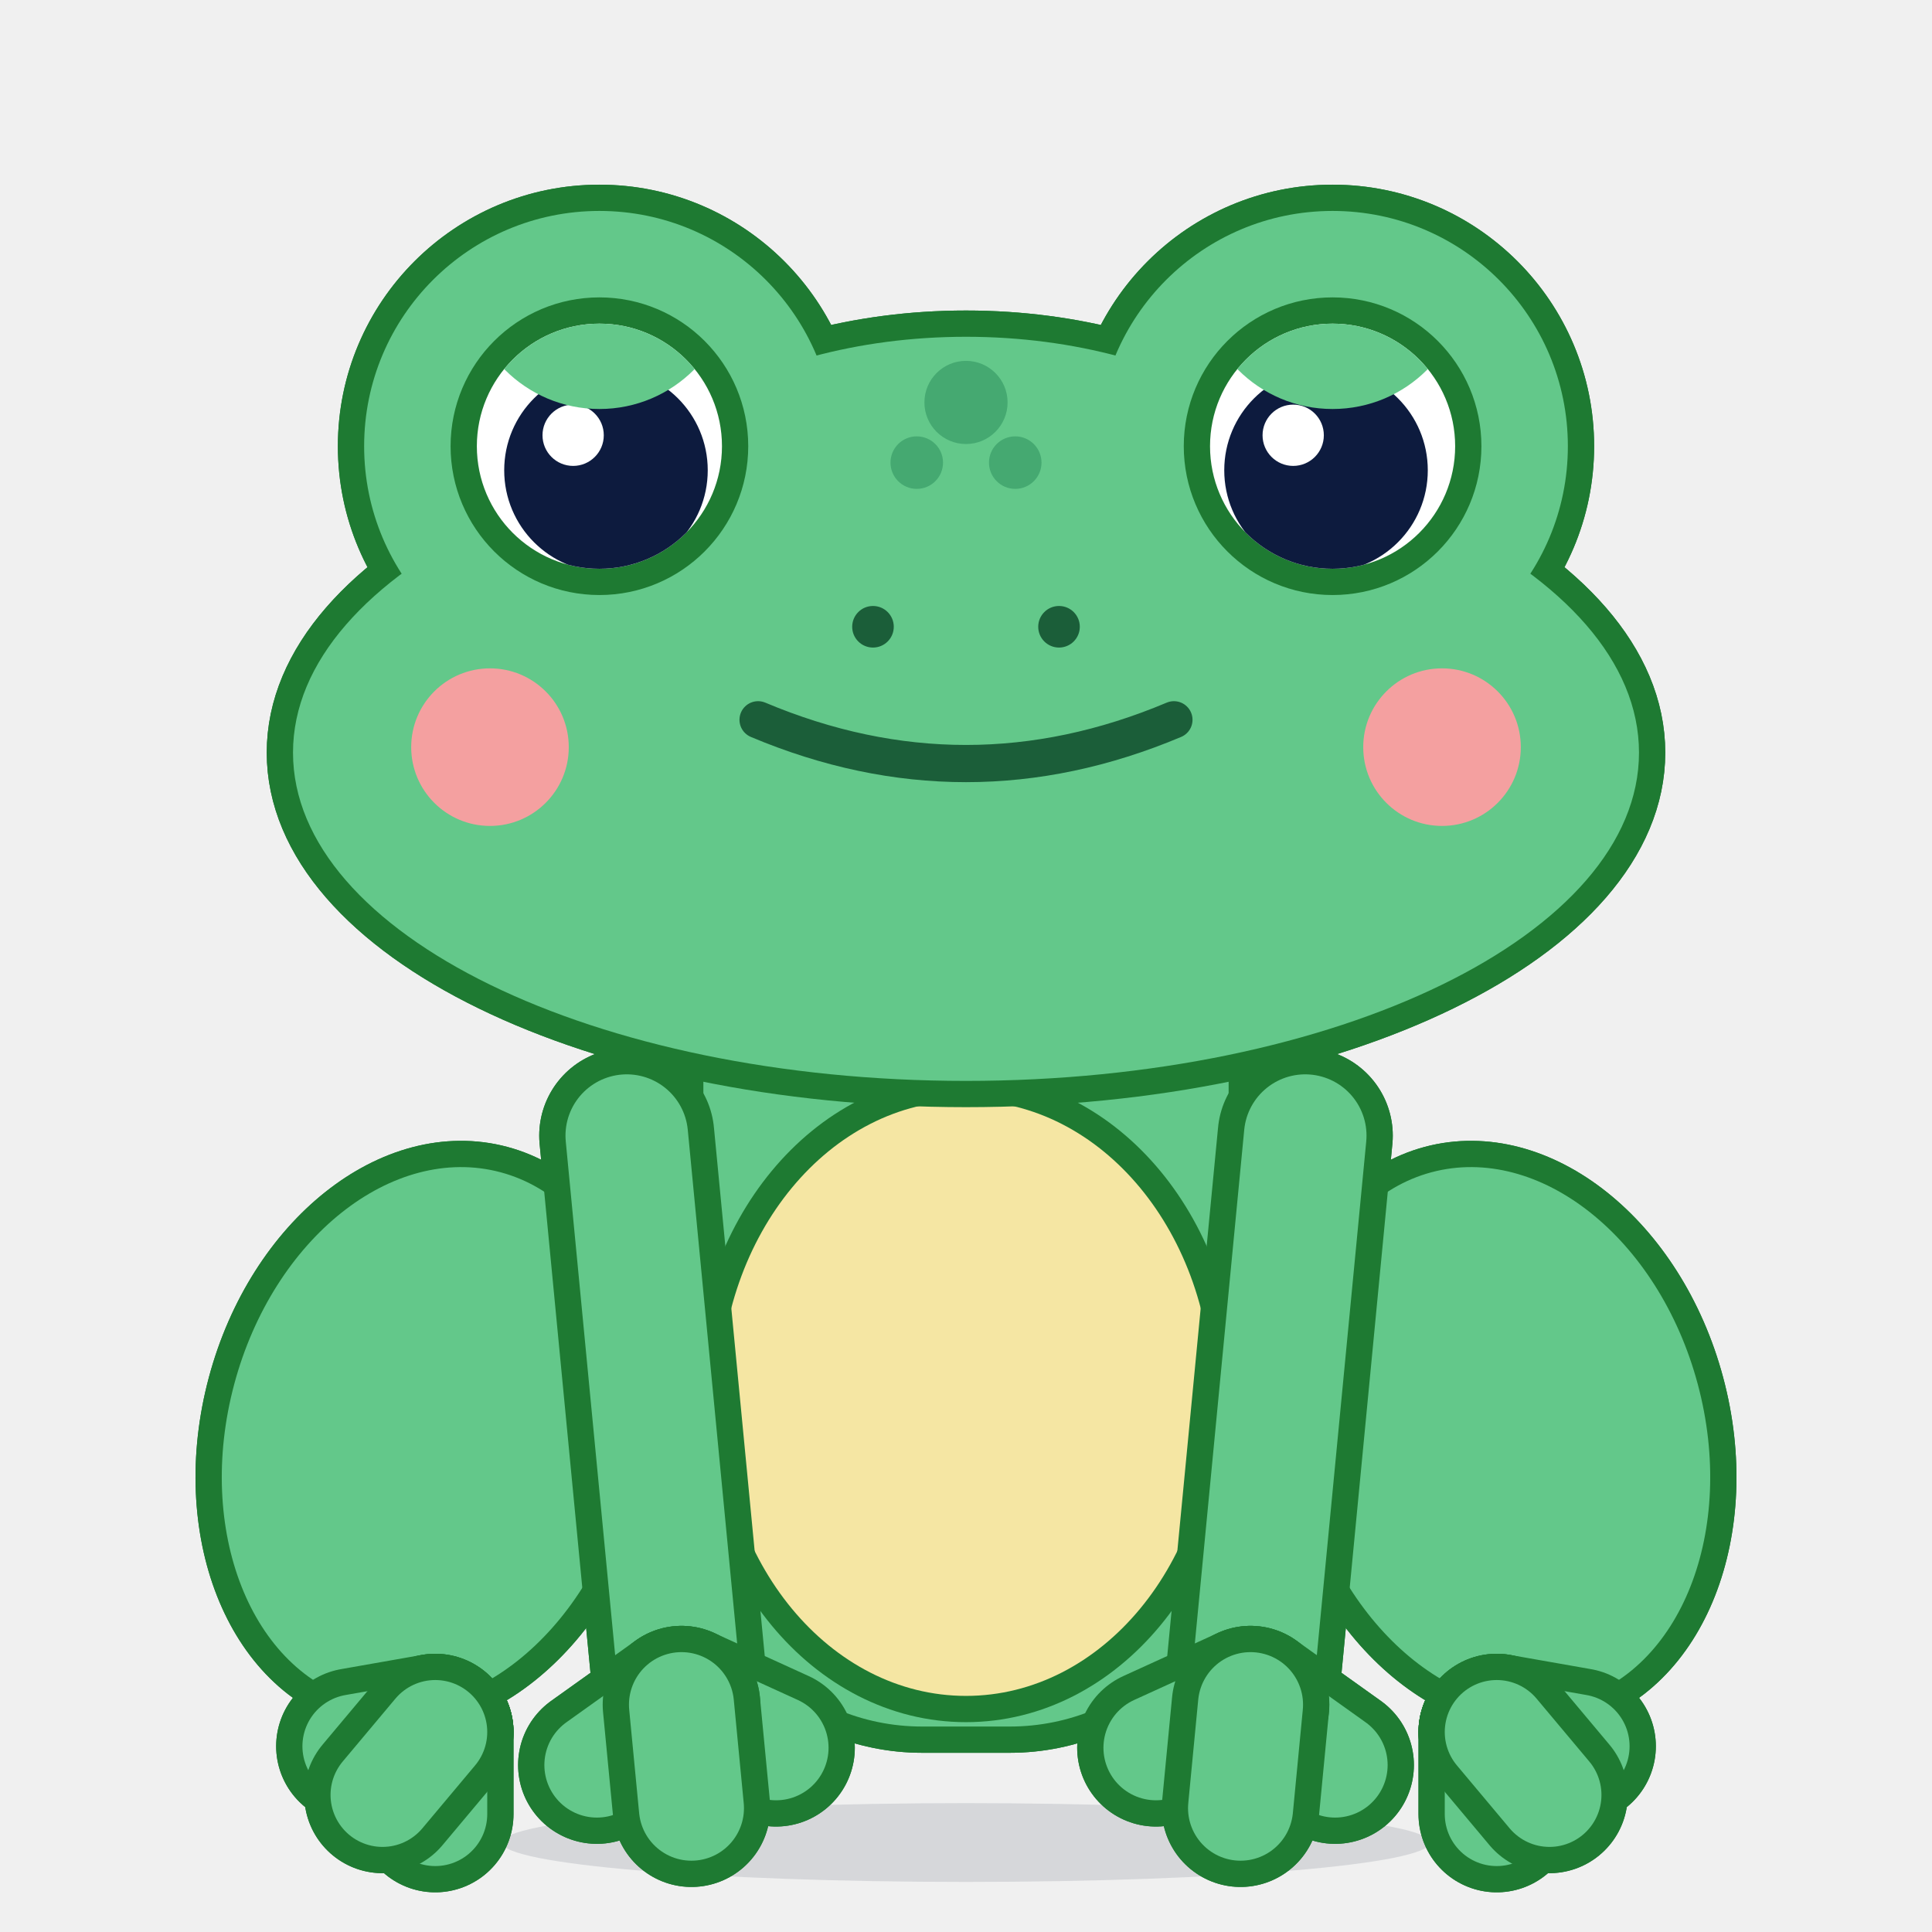
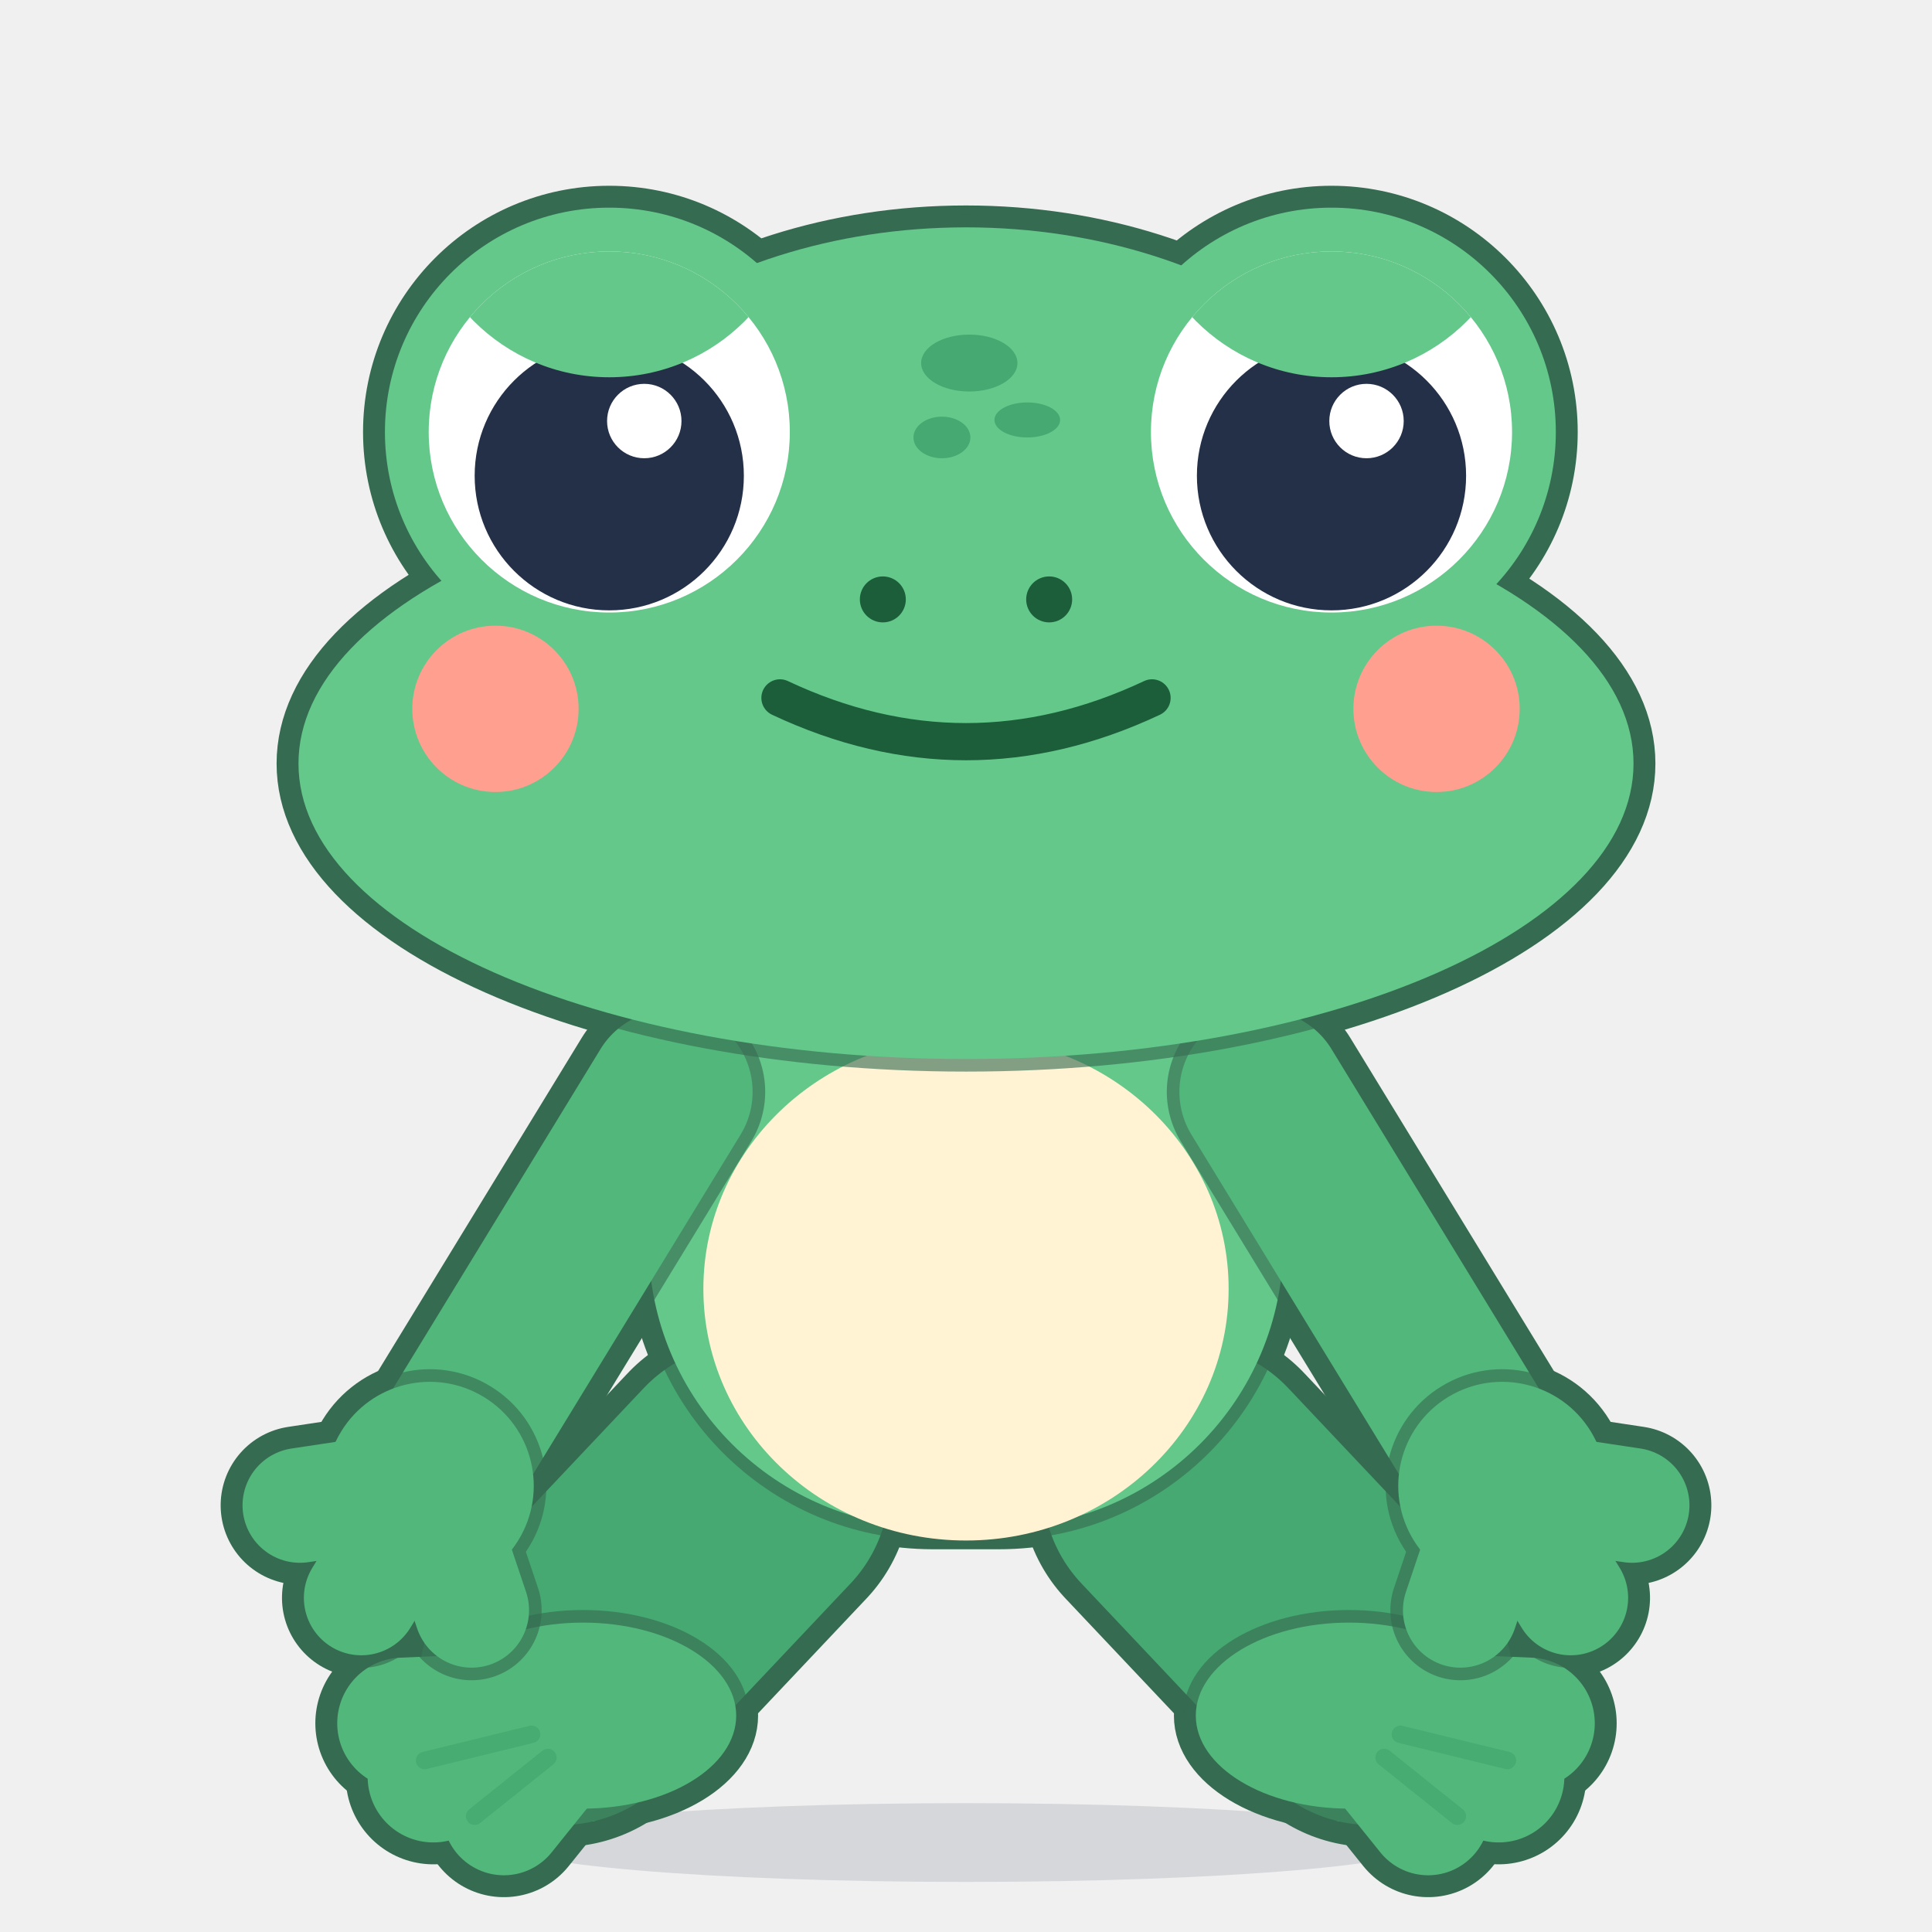
<svg xmlns="http://www.w3.org/2000/svg" viewBox="0 0 512 512" width="512" height="512">
  <g transform="translate(38.5 22.55) scale(2.9)">
    <g id="hop-root">
      <g id="shadow">
        <ellipse cx="75" cy="160.60" rx="42.4" ry="3.6" fill="#243047" opacity="0.132" />
      </g>
      <g id="hop-figure" transform="translate(0 6) translate(75 100) rotate(0) translate(-75 -100)">
-         <g id="hop-silhouette" fill="#1E7A32" stroke="#1E7A32" stroke-linejoin="round" stroke-linecap="round">
-           <path d="M 43.87 122.29 C 40.3 135.62 29.4 144.29 19.53 141.65 C 9.66 139 4.56 126.05 8.13 112.71 C 11.7 99.38 22.6 90.71 32.47 93.35 C 42.34 96 47.44 108.95 43.87 122.29 Z" stroke-width="4.8" />
-           <path d="M 26.5 144.5 L 26.5 152" fill="none" stroke-width="14.3" />
-           <path d="M 26.5 144.5 L 19.11 145.8" fill="none" stroke-width="14.3" />
-           <path d="M 26.5 144.5 L 21.68 150.25" fill="none" stroke-width="14.3" />
-           <path d="M 141.87 112.71 C 145.44 126.05 140.34 139 130.47 141.65 C 120.6 144.29 109.7 135.62 106.13 122.29 C 102.56 108.95 107.66 96 117.53 93.35 C 127.4 90.71 138.3 99.38 141.87 112.71 Z" stroke-width="4.8" />
-           <path d="M 123.5 144.5 L 123.5 152" fill="none" stroke-width="14.3" />
-           <path d="M 123.5 144.5 L 130.89 145.8" fill="none" stroke-width="14.3" />
-           <path d="M 123.5 144.5 L 128.32 150.25" fill="none" stroke-width="14.3" />
-           <path d="M 51 70 H 99 V 124 A 20 20 0 0 1 79 144 H 71 A 20 20 0 0 1 51 124 Z" stroke-width="4.8" />
-           <path d="M 44 90 L 49 142" fill="none" stroke-width="16" />
-           <path d="M 106 90 L 101 142" fill="none" stroke-width="16" />
-           <path d="M 49 142 L 57.64 145.94" fill="none" stroke-width="14.4" />
-           <path d="M 49 142 L 41.27 147.52" fill="none" stroke-width="14.4" />
-           <path d="M 49 142 L 49.91 151.46" fill="none" stroke-width="14.4" />
-           <path d="M 101 142 L 108.73 147.52" fill="none" stroke-width="14.4" />
-           <path d="M 101 142 L 92.36 145.94" fill="none" stroke-width="14.4" />
-           <path d="M 101 142 L 100.09 151.46" fill="none" stroke-width="14.4" />
+         <g id="hop-silhouette" fill="#356B50" stroke="#356B50" stroke-linejoin="round" stroke-linecap="round">
+           <g transform="translate(55 122) rotate(133.36)">
+             <path d="M 0 0 L 24.76 0" fill="none" stroke-width="30" />
+             <g transform="translate(24.76 0) rotate(-133.36) translate(2 3)">
+               <path d="M 14 0 C 14 4.69 7.73 8.5 0 8.5 C -7.73 8.5 -14 4.69 -14 0 C -14 -4.69 -7.73 -8.5 0 -8.5 C 7.73 -8.5 14 -4.69 14 0 Z" stroke-width="4" />
+               <path d="M 0 0 L -16.46 0.7" fill="none" stroke-width="16" />
+               <path d="M 0 0 L -13.68 5.59" fill="none" stroke-width="16" />
+               <path d="M 0 0 L -7.23 8.99" fill="none" stroke-width="15.2" />
+             </g>
+           </g>
+           <g transform="translate(95 122) rotate(46.64)">
+             <path d="M 0 0 L 24.76 0" fill="none" stroke-width="30" />
+             <g transform="translate(24.76 0) rotate(-46.64) translate(-2 3)">
+               <path d="M 14 0 C 14 4.69 7.73 8.5 0 8.5 C -7.73 8.5 -14 4.69 -14 0 C -14 -4.69 -7.73 -8.5 0 -8.5 C 7.73 -8.5 14 -4.69 14 0 Z" stroke-width="4" />
+               <path d="M 0 0 L 16.46 0.7" fill="none" stroke-width="16" />
+               <path d="M 0 0 L 13.68 5.59" fill="none" stroke-width="16" />
+               <path d="M 0 0 L 7.23 8.99" fill="none" stroke-width="15.2" />
+             </g>
+           </g>
+           <path d="M 46 59.2 H 104 V 99.8 A 26 26 0 0 1 78 125.8 H 72 A 26 26 0 0 1 46 99.8 Z" stroke-width="4" />
+           <g transform="translate(48 86) rotate(121.43)">
+             <path d="M 0 0 L 42.19 0" fill="none" stroke-width="19" />
+             <g transform="translate(42.19 0)">
+               <path d="M 9.5 0 C 9.5 5.25 5.25 9.5 0 9.5 C -5.25 9.5 -9.5 5.25 -9.5 0 C -9.5 -5.25 -5.25 -9.5 0 -9.5 C 5.25 -9.5 9.5 -5.25 9.5 0 Z" stroke-width="4" />
+               <path d="M 0 0 L 7.71 -9.19" fill="none" stroke-width="14.5" />
+               <path d="M 0 0 L 12 0" fill="none" stroke-width="14.5" />
+               <path d="M 0 0 L 7.71 9.19" fill="none" stroke-width="14.5" />
+             </g>
+           </g>
+           <g transform="translate(102 86) rotate(58.57)">
+             <path d="M 0 0 L 42.19 0" fill="none" stroke-width="19" />
+             <g transform="translate(42.19 0)">
+               <path d="M 9.5 0 C 9.5 5.25 5.25 9.5 0 9.5 C -5.25 9.5 -9.5 5.25 -9.5 0 C -9.5 -5.25 -5.25 -9.5 0 -9.5 C 5.25 -9.5 9.5 -5.25 9.5 0 Z" stroke-width="4" />
+               <path d="M 0 0 L 7.71 -9.19" fill="none" stroke-width="14.5" />
+               <path d="M 0 0 L 12 0" fill="none" stroke-width="14.5" />
+               <path d="M 0 0 L 7.71 9.19" fill="none" stroke-width="14.5" />
+             </g>
+           </g>
          <g transform="rotate(0 75 50)">
-             <path d="M 111 40 C 111 52.7 94.88 63 75 63 C 55.12 63 39 52.7 39 40 C 39 27.3 55.12 17 75 17 C 94.88 17 111 27.3 111 40 Z M 136.5 55 C 136.5 71.57 108.97 85 75 85 C 41.03 85 13.5 71.57 13.5 55 C 13.5 38.43 41.03 25 75 25 C 108.97 25 136.5 38.43 136.5 55 Z M 63 27 C 63 38.87 53.37 48.5 41.5 48.5 C 29.63 48.5 20 38.87 20 27 C 20 15.13 29.63 5.5 41.5 5.5 C 53.37 5.5 63 15.13 63 27 Z M 130 27 C 130 38.87 120.37 48.5 108.5 48.5 C 96.63 48.5 87 38.87 87 27 C 87 15.13 96.63 5.5 108.5 5.5 C 120.37 5.5 130 15.13 130 27 Z" stroke-width="4.8" />
+             <path d="M 119 40 C 119 58.23 99.3 73 75 73 C 50.7 73 31 58.23 31 40 C 31 21.77 50.7 7 75 7 C 99.3 7 119 21.77 119 40 Z M 136 56 C 136 70.91 108.69 83 75 83 C 41.31 83 14 70.91 14 56 C 14 41.09 41.31 29 75 29 C 108.69 29 136 41.09 136 56 Z M 62.9 25.7 C 62.9 37.02 53.72 46.2 42.4 46.2 C 31.08 46.2 21.9 37.02 21.9 25.7 C 21.9 14.38 31.08 5.2 42.4 5.2 C 53.72 5.2 62.9 14.38 62.9 25.7 Z M 128.9 25.7 C 128.9 37.02 119.72 46.2 108.4 46.2 C 97.08 46.2 87.9 37.02 87.9 25.7 C 87.9 14.38 97.08 5.2 108.4 5.2 C 119.72 5.2 128.9 14.38 128.9 25.7 Z" stroke-width="4" />
          </g>
        </g>
-         <g id="left-leg">
-           <g fill="#1E7A32" stroke="#1E7A32" stroke-linejoin="round" stroke-linecap="round">
-             <path d="M 43.87 122.29 C 40.3 135.62 29.4 144.29 19.53 141.65 C 9.66 139 4.56 126.05 8.13 112.71 C 11.7 99.38 22.6 90.71 32.47 93.35 C 42.34 96 47.44 108.95 43.87 122.29 Z" stroke-width="4.8" />
+         <g id="left-leg" transform="translate(55 122) rotate(133.36)">
+           <g fill="#356B50" stroke="#356B50" stroke-linejoin="round" stroke-linecap="round" opacity="0.62">
+             <path d="M 0 0 L 24.76 0" fill="none" stroke-width="28.3" />
          </g>
-           <path d="M 43.87 122.29 C 40.3 135.62 29.4 144.29 19.53 141.65 C 9.66 139 4.56 126.05 8.13 112.71 C 11.7 99.38 22.6 90.71 32.47 93.35 C 42.34 96 47.44 108.95 43.87 122.29 Z" fill="#63C88A" />
-           <g id="left-foot">
-             <g fill="#1E7A32" stroke="#1E7A32" stroke-linejoin="round" stroke-linecap="round">
-               <path d="M 26.5 144.5 L 26.5 152" fill="none" stroke-width="14.3" />
+           <line x1="0" y1="0" x2="24.76" y2="0" stroke="#45A971" stroke-width="26" stroke-linecap="round" />
+           <g id="left-foot" transform="translate(24.76 0) rotate(-133.36) translate(2 3)">
+             <g fill="#356B50" stroke="#356B50" stroke-linejoin="round" stroke-linecap="round" opacity="0.62">
+               <path d="M 14 0 C 14 4.69 7.73 8.5 0 8.5 C -7.73 8.5 -14 4.69 -14 0 C -14 -4.69 -7.73 -8.5 0 -8.5 C 7.73 -8.5 14 -4.69 14 0 Z" stroke-width="2.3" />
+               <path d="M 0 0 L -16.46 0.7" fill="none" stroke-width="14.3" />
+               <path d="M 0 0 L -13.68 5.59" fill="none" stroke-width="14.3" />
+               <path d="M 0 0 L -7.23 8.99" fill="none" stroke-width="13.5" />
            </g>
-             <line x1="26.5" y1="144.5" x2="26.5" y2="152" stroke="#63C88A" stroke-width="9.5" stroke-linecap="round" />
-             <g fill="#1E7A32" stroke="#1E7A32" stroke-linejoin="round" stroke-linecap="round">
-               <path d="M 26.5 144.5 L 19.11 145.8" fill="none" stroke-width="14.3" />
-             </g>
-             <line x1="26.5" y1="144.5" x2="19.11" y2="145.8" stroke="#63C88A" stroke-width="9.5" stroke-linecap="round" />
-             <g fill="#1E7A32" stroke="#1E7A32" stroke-linejoin="round" stroke-linecap="round">
-               <path d="M 26.5 144.5 L 21.68 150.25" fill="none" stroke-width="14.3" />
-             </g>
-             <line x1="26.5" y1="144.5" x2="21.68" y2="150.25" stroke="#63C88A" stroke-width="9.5" stroke-linecap="round" />
+             <ellipse cx="0" cy="0" rx="14" ry="8.5" fill="#52B77A" />
+             <line x1="0" y1="0" x2="-16.46" y2="0.7" stroke="#52B77A" stroke-width="12" stroke-linecap="round" />
+             <line x1="0" y1="0" x2="-13.68" y2="5.59" stroke="#52B77A" stroke-width="12" stroke-linecap="round" />
+             <line x1="0" y1="0" x2="-7.23" y2="8.99" stroke="#52B77A" stroke-width="11.2" stroke-linecap="round" />
+             <line x1="-4.7" y1="1.71" x2="-14.47" y2="4.1" stroke="#45A971" stroke-width="1.6" stroke-linecap="round" opacity="0.8" />
+             <line x1="-3.21" y1="3.83" x2="-9.9" y2="9.19" stroke="#45A971" stroke-width="1.6" stroke-linecap="round" opacity="0.8" />
          </g>
        </g>
-         <g id="right-leg">
-           <g fill="#1E7A32" stroke="#1E7A32" stroke-linejoin="round" stroke-linecap="round">
-             <path d="M 141.87 112.71 C 145.44 126.05 140.34 139 130.47 141.65 C 120.6 144.29 109.7 135.62 106.13 122.29 C 102.56 108.95 107.66 96 117.53 93.35 C 127.4 90.71 138.3 99.38 141.87 112.71 Z" stroke-width="4.8" />
+         <g id="right-leg" transform="translate(95 122) rotate(46.64)">
+           <g fill="#356B50" stroke="#356B50" stroke-linejoin="round" stroke-linecap="round" opacity="0.62">
+             <path d="M 0 0 L 24.76 0" fill="none" stroke-width="28.3" />
          </g>
-           <path d="M 141.87 112.71 C 145.44 126.05 140.34 139 130.47 141.65 C 120.6 144.29 109.7 135.62 106.13 122.29 C 102.56 108.95 107.66 96 117.53 93.35 C 127.4 90.71 138.3 99.38 141.87 112.71 Z" fill="#63C88A" />
-           <g id="right-foot">
-             <g fill="#1E7A32" stroke="#1E7A32" stroke-linejoin="round" stroke-linecap="round">
-               <path d="M 123.5 144.5 L 123.5 152" fill="none" stroke-width="14.3" />
+           <line x1="0" y1="0" x2="24.76" y2="0" stroke="#45A971" stroke-width="26" stroke-linecap="round" />
+           <g id="right-foot" transform="translate(24.76 0) rotate(-46.64) translate(-2 3)">
+             <g fill="#356B50" stroke="#356B50" stroke-linejoin="round" stroke-linecap="round" opacity="0.62">
+               <path d="M 14 0 C 14 4.69 7.73 8.5 0 8.5 C -7.73 8.5 -14 4.69 -14 0 C -14 -4.69 -7.73 -8.5 0 -8.5 C 7.73 -8.5 14 -4.69 14 0 Z" stroke-width="2.3" />
+               <path d="M 0 0 L 16.46 0.7" fill="none" stroke-width="14.3" />
+               <path d="M 0 0 L 13.68 5.59" fill="none" stroke-width="14.3" />
+               <path d="M 0 0 L 7.23 8.99" fill="none" stroke-width="13.5" />
            </g>
-             <line x1="123.5" y1="144.5" x2="123.5" y2="152" stroke="#63C88A" stroke-width="9.5" stroke-linecap="round" />
-             <g fill="#1E7A32" stroke="#1E7A32" stroke-linejoin="round" stroke-linecap="round">
-               <path d="M 123.5 144.5 L 130.89 145.8" fill="none" stroke-width="14.3" />
-             </g>
-             <line x1="123.5" y1="144.5" x2="130.89" y2="145.8" stroke="#63C88A" stroke-width="9.5" stroke-linecap="round" />
-             <g fill="#1E7A32" stroke="#1E7A32" stroke-linejoin="round" stroke-linecap="round">
-               <path d="M 123.5 144.5 L 128.32 150.25" fill="none" stroke-width="14.3" />
-             </g>
-             <line x1="123.5" y1="144.5" x2="128.32" y2="150.25" stroke="#63C88A" stroke-width="9.5" stroke-linecap="round" />
+             <ellipse cx="0" cy="0" rx="14" ry="8.5" fill="#52B77A" />
+             <line x1="0" y1="0" x2="16.46" y2="0.7" stroke="#52B77A" stroke-width="12" stroke-linecap="round" />
+             <line x1="0" y1="0" x2="13.68" y2="5.59" stroke="#52B77A" stroke-width="12" stroke-linecap="round" />
+             <line x1="0" y1="0" x2="7.23" y2="8.99" stroke="#52B77A" stroke-width="11.2" stroke-linecap="round" />
+             <line x1="4.7" y1="1.71" x2="14.47" y2="4.1" stroke="#45A971" stroke-width="1.6" stroke-linecap="round" opacity="0.8" />
+             <line x1="3.21" y1="3.83" x2="9.9" y2="9.19" stroke="#45A971" stroke-width="1.6" stroke-linecap="round" opacity="0.8" />
          </g>
        </g>
        <g id="body">
-           <g fill="#1E7A32" stroke="#1E7A32" stroke-linejoin="round" stroke-linecap="round">
-             <path d="M 51 70 H 99 V 124 A 20 20 0 0 1 79 144 H 71 A 20 20 0 0 1 51 124 Z" stroke-width="4.8" />
+           <g fill="#356B50" stroke="#356B50" stroke-linejoin="round" stroke-linecap="round" opacity="0.62">
+             <path d="M 46 59.2 H 104 V 99.8 A 26 26 0 0 1 78 125.8 H 72 A 26 26 0 0 1 46 99.8 Z" stroke-width="2.3" />
          </g>
-           <path d="M 51 70 H 99 V 124 A 20 20 0 0 1 79 144 H 71 A 20 20 0 0 1 51 124 Z" fill="#63C88A" />
+           <path d="M 46 59.2 H 104 V 99.8 A 26 26 0 0 1 78 125.8 H 72 A 26 26 0 0 1 46 99.8 Z" fill="#63C88A" />
        </g>
        <g id="belly">
-           <g fill="#1E7A32" stroke="#1E7A32" stroke-linejoin="round" stroke-linecap="round">
-             <path d="M 97.5 114 C 97.5 129.02 87.43 141.2 75 141.2 C 62.57 141.2 52.5 129.02 52.5 114 C 52.5 98.98 62.57 86.8 75 86.8 C 87.43 86.8 97.5 98.98 97.5 114 Z" stroke-width="4.8" />
+           <ellipse cx="75" cy="104" rx="24" ry="23" fill="#FFF3D4" />
+         </g>
+         <g id="left-arm" transform="translate(48 86) rotate(121.43)">
+           <g fill="#356B50" stroke="#356B50" stroke-linejoin="round" stroke-linecap="round" opacity="0.62">
+             <path d="M 0 0 L 42.19 0" fill="none" stroke-width="17.3" />
          </g>
-           <ellipse cx="75" cy="114" rx="22.5" ry="27.2" fill="#F5E6A3" />
+           <line x1="0" y1="0" x2="42.19" y2="0" stroke="#52B77A" stroke-width="15" stroke-linecap="round" />
+           <g id="left-hand" transform="translate(42.19 0)">
+             <g fill="#356B50" stroke="#356B50" stroke-linejoin="round" stroke-linecap="round" opacity="0.62">
+               <path d="M 9.5 0 C 9.5 5.25 5.25 9.5 0 9.5 C -5.25 9.5 -9.5 5.25 -9.5 0 C -9.5 -5.25 -5.25 -9.5 0 -9.5 C 5.25 -9.5 9.5 -5.25 9.5 0 Z" stroke-width="2.3" />
+               <path d="M 0 0 L 7.71 -9.19" fill="none" stroke-width="12.8" />
+               <path d="M 0 0 L 12 0" fill="none" stroke-width="12.8" />
+               <path d="M 0 0 L 7.71 9.19" fill="none" stroke-width="12.8" />
+             </g>
+             <circle cx="0" cy="0" r="9.5" fill="#52B77A" />
+             <line x1="0" y1="0" x2="7.71" y2="-9.19" stroke="#52B77A" stroke-width="10.5" stroke-linecap="round" />
+             <line x1="0" y1="0" x2="12" y2="0" stroke="#52B77A" stroke-width="10.5" stroke-linecap="round" />
+             <line x1="0" y1="0" x2="7.71" y2="9.19" stroke="#52B77A" stroke-width="10.5" stroke-linecap="round" />
+           </g>
        </g>
-         <g id="left-arm">
-           <g fill="#1E7A32" stroke="#1E7A32" stroke-linejoin="round" stroke-linecap="round">
-             <path d="M 44 90 L 49 142" fill="none" stroke-width="16" />
+         <g id="right-arm" transform="translate(102 86) rotate(58.57)">
+           <g fill="#356B50" stroke="#356B50" stroke-linejoin="round" stroke-linecap="round" opacity="0.62">
+             <path d="M 0 0 L 42.19 0" fill="none" stroke-width="17.3" />
          </g>
-           <line x1="44" y1="90" x2="49" y2="142" stroke="#63C88A" stroke-width="11.2" stroke-linecap="round" />
-         </g>
-         <g id="right-arm">
-           <g fill="#1E7A32" stroke="#1E7A32" stroke-linejoin="round" stroke-linecap="round">
-             <path d="M 106 90 L 101 142" fill="none" stroke-width="16" />
+           <line x1="0" y1="0" x2="42.19" y2="0" stroke="#52B77A" stroke-width="15" stroke-linecap="round" />
+           <g id="right-hand" transform="translate(42.19 0)">
+             <g fill="#356B50" stroke="#356B50" stroke-linejoin="round" stroke-linecap="round" opacity="0.62">
+               <path d="M 9.5 0 C 9.5 5.25 5.25 9.5 0 9.5 C -5.25 9.5 -9.5 5.25 -9.5 0 C -9.5 -5.25 -5.25 -9.5 0 -9.5 C 5.25 -9.5 9.5 -5.25 9.5 0 Z" stroke-width="2.3" />
+               <path d="M 0 0 L 7.71 -9.19" fill="none" stroke-width="12.8" />
+               <path d="M 0 0 L 12 0" fill="none" stroke-width="12.8" />
+               <path d="M 0 0 L 7.71 9.19" fill="none" stroke-width="12.8" />
+             </g>
+             <circle cx="0" cy="0" r="9.5" fill="#52B77A" />
+             <line x1="0" y1="0" x2="7.71" y2="-9.19" stroke="#52B77A" stroke-width="10.5" stroke-linecap="round" />
+             <line x1="0" y1="0" x2="12" y2="0" stroke="#52B77A" stroke-width="10.5" stroke-linecap="round" />
+             <line x1="0" y1="0" x2="7.71" y2="9.19" stroke="#52B77A" stroke-width="10.5" stroke-linecap="round" />
          </g>
-           <line x1="106" y1="90" x2="101" y2="142" stroke="#63C88A" stroke-width="11.2" stroke-linecap="round" />
-         </g>
-         <g id="left-hand">
-           <g fill="#1E7A32" stroke="#1E7A32" stroke-linejoin="round" stroke-linecap="round">
-             <path d="M 49 142 L 57.64 145.94" fill="none" stroke-width="14.4" />
-           </g>
-           <line x1="49" y1="142" x2="57.64" y2="145.94" stroke="#63C88A" stroke-width="9.6" stroke-linecap="round" />
-           <g fill="#1E7A32" stroke="#1E7A32" stroke-linejoin="round" stroke-linecap="round">
-             <path d="M 49 142 L 41.27 147.52" fill="none" stroke-width="14.4" />
-           </g>
-           <line x1="49" y1="142" x2="41.27" y2="147.52" stroke="#63C88A" stroke-width="9.6" stroke-linecap="round" />
-           <g fill="#1E7A32" stroke="#1E7A32" stroke-linejoin="round" stroke-linecap="round">
-             <path d="M 49 142 L 49.91 151.46" fill="none" stroke-width="14.4" />
-           </g>
-           <line x1="49" y1="142" x2="49.91" y2="151.46" stroke="#63C88A" stroke-width="9.6" stroke-linecap="round" />
-         </g>
-         <g id="right-hand">
-           <g fill="#1E7A32" stroke="#1E7A32" stroke-linejoin="round" stroke-linecap="round">
-             <path d="M 101 142 L 108.73 147.52" fill="none" stroke-width="14.4" />
-           </g>
-           <line x1="101" y1="142" x2="108.73" y2="147.52" stroke="#63C88A" stroke-width="9.6" stroke-linecap="round" />
-           <g fill="#1E7A32" stroke="#1E7A32" stroke-linejoin="round" stroke-linecap="round">
-             <path d="M 101 142 L 92.36 145.94" fill="none" stroke-width="14.4" />
-           </g>
-           <line x1="101" y1="142" x2="92.36" y2="145.94" stroke="#63C88A" stroke-width="9.6" stroke-linecap="round" />
-           <g fill="#1E7A32" stroke="#1E7A32" stroke-linejoin="round" stroke-linecap="round">
-             <path d="M 101 142 L 100.09 151.46" fill="none" stroke-width="14.4" />
-           </g>
-           <line x1="101" y1="142" x2="100.09" y2="151.46" stroke="#63C88A" stroke-width="9.6" stroke-linecap="round" />
        </g>
        <g id="head" transform="rotate(0 75 50)">
-           <g fill="#1E7A32" stroke="#1E7A32" stroke-linejoin="round" stroke-linecap="round">
-             <path d="M 111 40 C 111 52.7 94.88 63 75 63 C 55.12 63 39 52.7 39 40 C 39 27.3 55.12 17 75 17 C 94.88 17 111 27.3 111 40 Z M 136.5 55 C 136.5 71.57 108.97 85 75 85 C 41.03 85 13.5 71.57 13.5 55 C 13.5 38.43 41.03 25 75 25 C 108.97 25 136.5 38.43 136.5 55 Z M 63 27 C 63 38.87 53.37 48.5 41.5 48.5 C 29.63 48.5 20 38.87 20 27 C 20 15.13 29.63 5.5 41.5 5.5 C 53.37 5.5 63 15.13 63 27 Z M 130 27 C 130 38.87 120.37 48.5 108.5 48.5 C 96.63 48.5 87 38.87 87 27 C 87 15.13 96.63 5.5 108.5 5.5 C 120.37 5.5 130 15.13 130 27 Z" stroke-width="4.8" />
+           <g fill="#356B50" stroke="#356B50" stroke-linejoin="round" stroke-linecap="round" opacity="0.62">
+             <path d="M 119 40 C 119 58.23 99.3 73 75 73 C 50.7 73 31 58.23 31 40 C 31 21.77 50.7 7 75 7 C 99.3 7 119 21.77 119 40 Z M 136 56 C 136 70.91 108.69 83 75 83 C 41.31 83 14 70.91 14 56 C 14 41.09 41.31 29 75 29 C 108.69 29 136 41.09 136 56 Z M 62.9 25.7 C 62.9 37.02 53.72 46.2 42.4 46.2 C 31.08 46.2 21.9 37.02 21.9 25.7 C 21.9 14.38 31.08 5.2 42.4 5.2 C 53.72 5.2 62.9 14.38 62.9 25.7 Z M 128.9 25.7 C 128.9 37.02 119.72 46.2 108.4 46.2 C 97.08 46.2 87.9 37.02 87.9 25.7 C 87.9 14.38 97.08 5.2 108.4 5.2 C 119.72 5.2 128.9 14.38 128.9 25.7 Z" stroke-width="2.3" />
          </g>
-           <ellipse cx="75" cy="40" rx="36" ry="23" fill="#63C88A" />
-           <ellipse cx="75" cy="55" rx="61.5" ry="30" fill="#63C88A" />
-           <circle cx="41.5" cy="27" r="21.5" fill="#63C88A" />
-           <circle cx="108.5" cy="27" r="21.5" fill="#63C88A" />
+           <ellipse cx="75" cy="40" rx="44" ry="33" fill="#63C88A" />
+           <ellipse cx="75" cy="56" rx="61" ry="27" fill="#63C88A" />
+           <circle cx="42.4" cy="25.7" r="20.5" fill="#63C88A" />
+           <circle cx="108.4" cy="25.7" r="20.5" fill="#63C88A" />
          <g id="accent-details">
-             <circle cx="75" cy="23" r="3.8" fill="#45A971" />
-             <circle cx="70.5" cy="28.5" r="2.4" fill="#45A971" />
-             <circle cx="79.5" cy="28.5" r="2.4" fill="#45A971" />
+             <ellipse cx="75.3" cy="19.4" rx="4.4" ry="2.6" fill="#45A971" />
+             <ellipse cx="72.8" cy="26.2" rx="2.6" ry="1.9" fill="#45A971" />
+             <ellipse cx="80.6" cy="24.6" rx="3.0" ry="1.6" fill="#45A971" />
          </g>
          <g id="eyes-group">
            <g id="left-eye">
              <g>
                <clipPath id="eyeClip42">
-                   <circle cx="41.5" cy="27" r="11.2" />
+                   <circle cx="42.4" cy="25.7" r="16.5" />
                </clipPath>
-                 <circle cx="41.5" cy="27" r="11.2" fill="#1E7A32" stroke="#1E7A32" stroke-width="4.8" />
-                 <circle cx="41.5" cy="27" r="11.2" fill="#FFFFFF" />
+                 <circle cx="42.4" cy="25.7" r="16.5" fill="#FFFFFF" />
                <g clip-path="url(#eyeClip42)">
-                   <circle id="left-pupil" cx="42.1" cy="29.2" r="9.3" fill="#0D1B3E" />
-                   <circle cx="39.1" cy="26" r="2.8" fill="#FFFFFF" />
-                   <circle cx="41.5" cy="11.4" r="12.2" fill="#63C88A" />
+                   <circle id="left-pupil" cx="42.4" cy="29.7" r="12.3" fill="#243047" />
+                   <circle cx="45.6" cy="24.7" r="3.4" fill="#FFFFFF" />
+                   <circle cx="42.4" cy="3.2" r="17.5" fill="#63C88A" />
                </g>
              </g>
            </g>
            <g id="right-eye">
              <g>
-                 <clipPath id="eyeClip109">
-                   <circle cx="108.5" cy="27" r="11.2" />
+                 <clipPath id="eyeClip108">
+                   <circle cx="108.4" cy="25.7" r="16.5" />
                </clipPath>
-                 <circle cx="108.5" cy="27" r="11.2" fill="#1E7A32" stroke="#1E7A32" stroke-width="4.8" />
-                 <circle cx="108.5" cy="27" r="11.2" fill="#FFFFFF" />
-                 <g clip-path="url(#eyeClip109)">
-                   <circle id="right-pupil" cx="107.9" cy="29.2" r="9.3" fill="#0D1B3E" />
-                   <circle cx="104.9" cy="26" r="2.8" fill="#FFFFFF" />
-                   <circle cx="108.5" cy="11.4" r="12.2" fill="#63C88A" />
+                 <circle cx="108.4" cy="25.7" r="16.5" fill="#FFFFFF" />
+                 <g clip-path="url(#eyeClip108)">
+                   <circle id="right-pupil" cx="108.4" cy="29.7" r="12.3" fill="#243047" />
+                   <circle cx="111.6" cy="24.7" r="3.4" fill="#FFFFFF" />
+                   <circle cx="108.4" cy="3.2" r="17.5" fill="#63C88A" />
                </g>
              </g>
            </g>
          </g>
          <g id="cheeks">
-             <circle cx="31.5" cy="54.5" r="7.2" fill="#F4A0A0" />
-             <circle cx="118.5" cy="54.5" r="7.2" fill="#F4A0A0" />
+             <circle cx="32" cy="51" r="7.6" fill="#FF9F8F" />
+             <circle cx="118" cy="51" r="7.6" fill="#FF9F8F" />
          </g>
-           <circle cx="66.5" cy="43.5" r="1.9" fill="#1B5E39" />
-           <circle cx="83.5" cy="43.5" r="1.9" fill="#1B5E39" />
+           <circle cx="67.4" cy="41" r="2.1" fill="#1B5E39" />
+           <circle cx="82.6" cy="41" r="2.1" fill="#1B5E39" />
          <g id="mouth">
-             <path d="M 56 52 Q 75 60 94 52" fill="none" stroke="#1B5E39" stroke-width="3.4" stroke-linecap="round" />
+             <path d="M 58 50 Q 75 58 92 50" fill="none" stroke="#1B5E39" stroke-width="3.4" stroke-linecap="round" />
          </g>
        </g>
      </g>
    </g>
  </g>
</svg>
